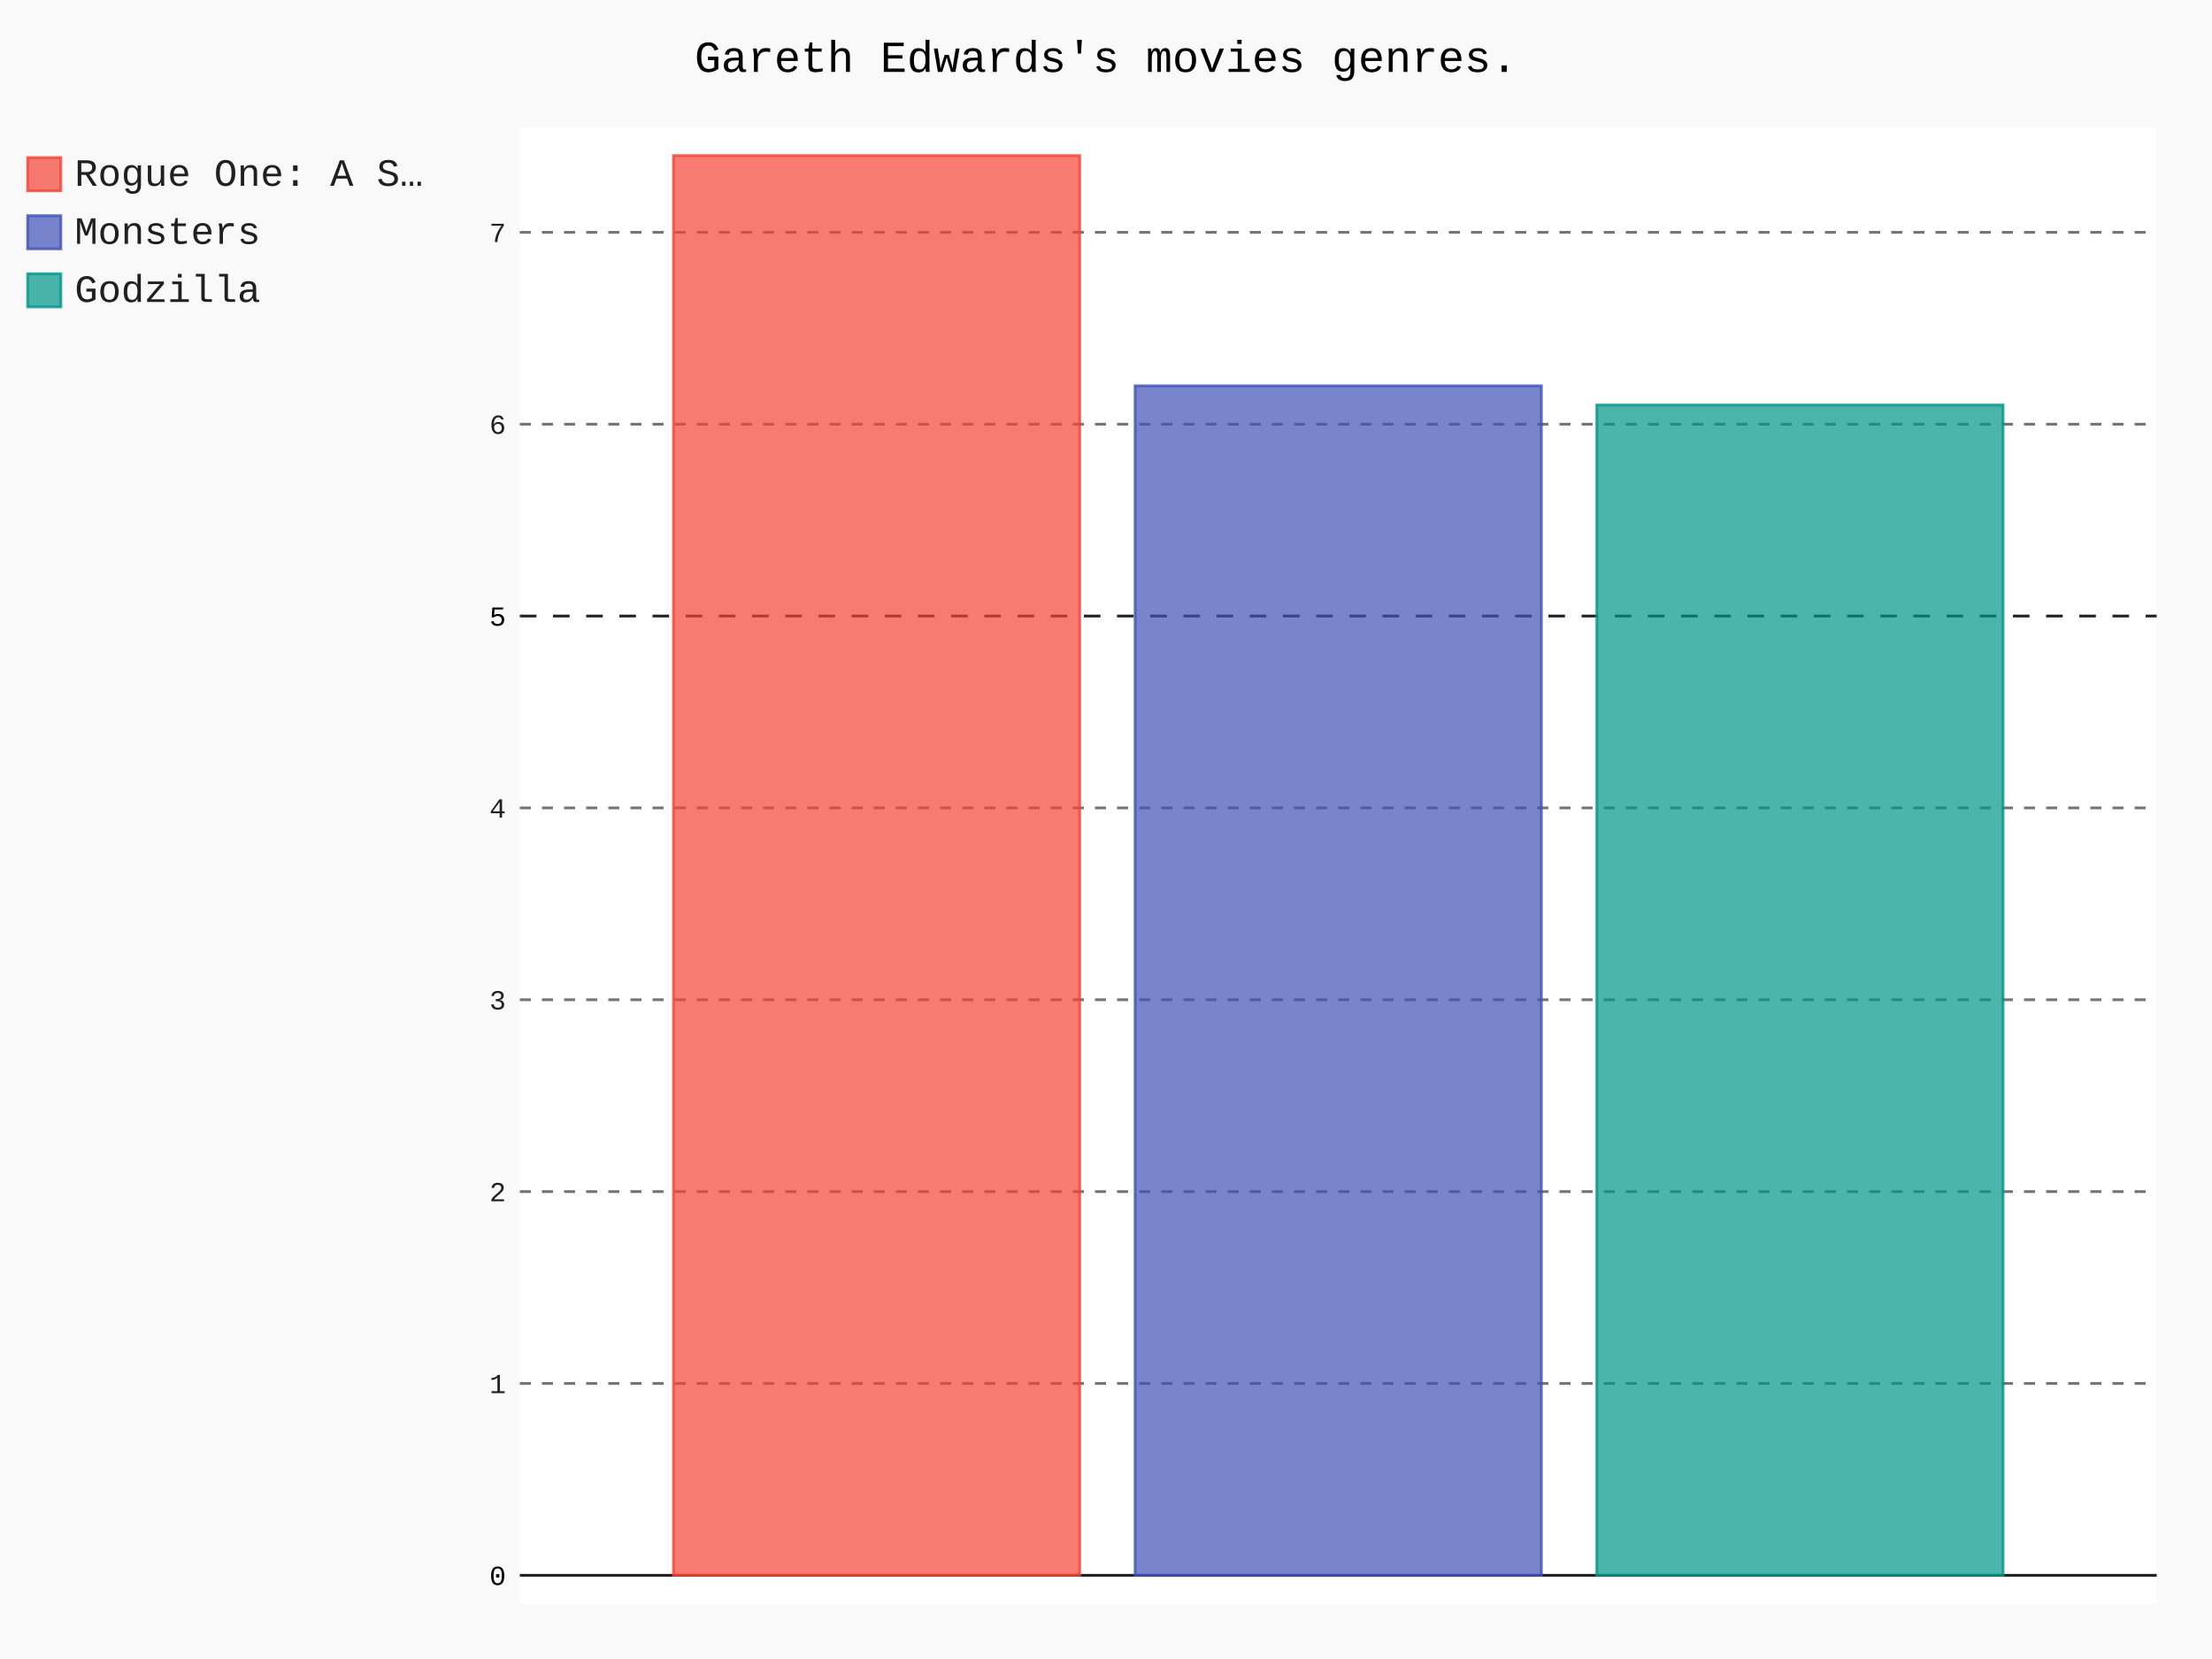
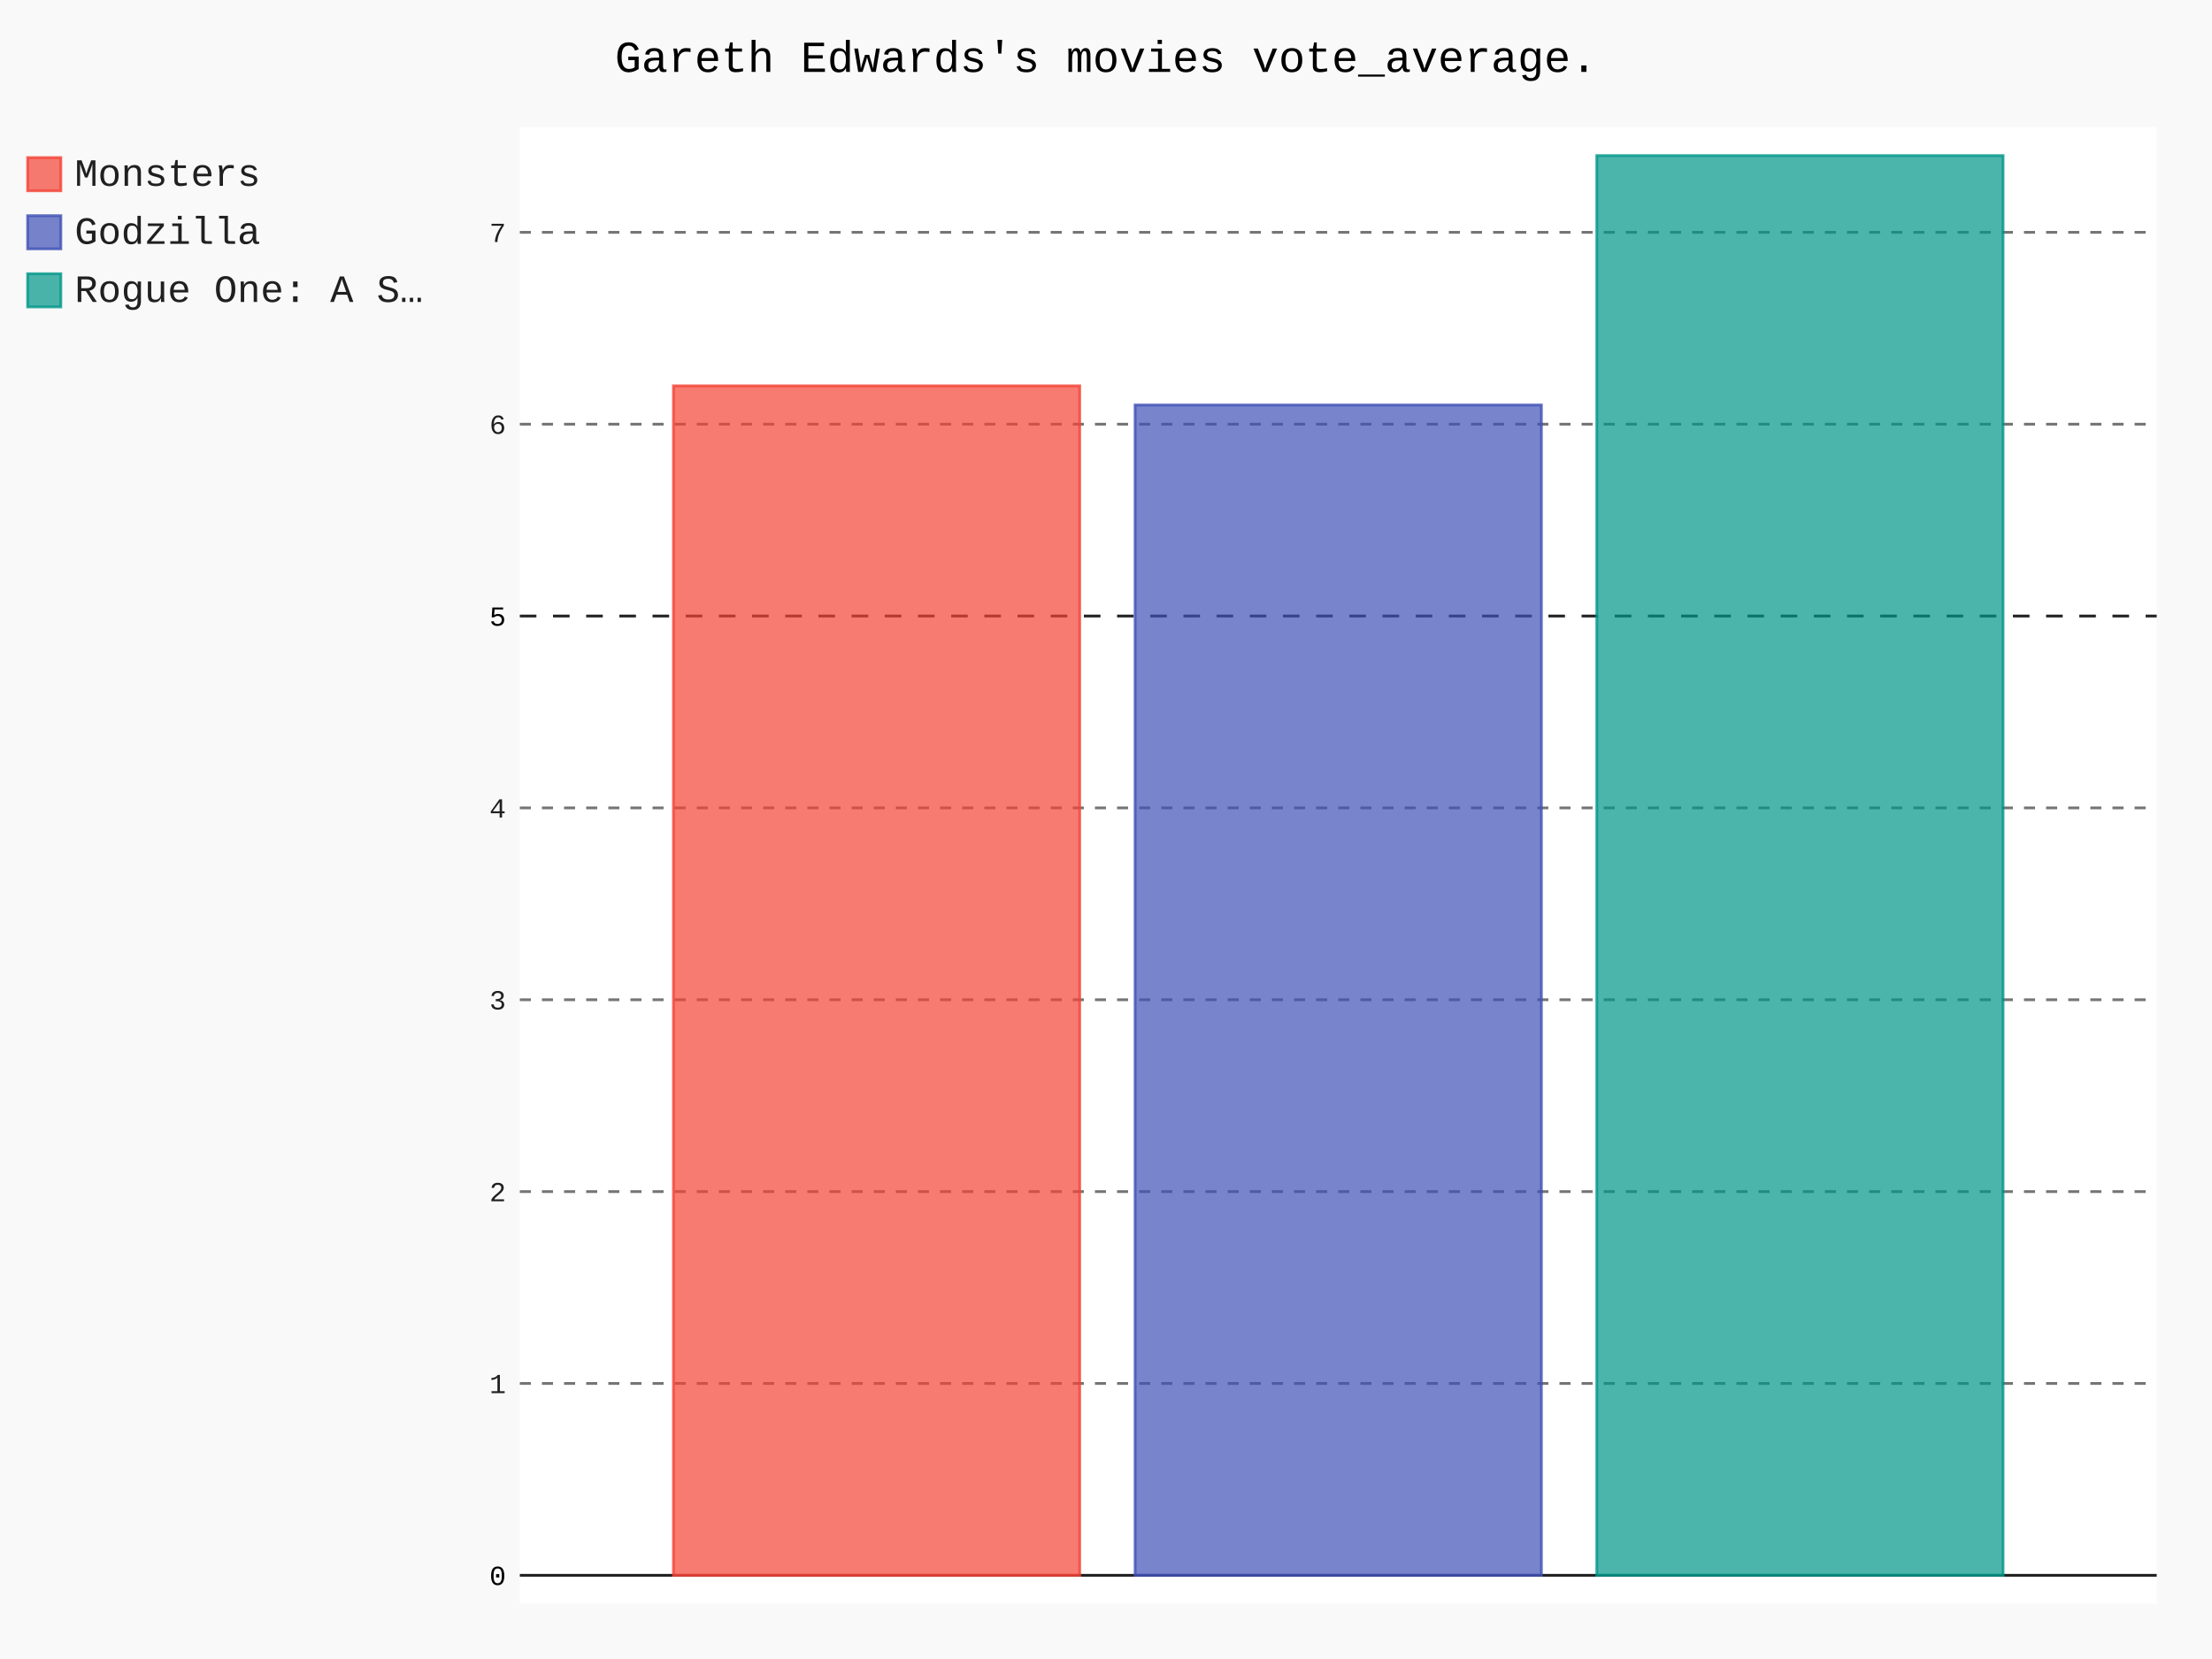
- <svg xmlns="http://www.w3.org/2000/svg" class="pygal-chart" id="chart-9d404b17-017c-4973-b38e-80afe27e1ea3" viewBox="0 0 800 600">
+ <svg xmlns="http://www.w3.org/2000/svg" class="pygal-chart" id="chart-1ca090f0-f27a-4fd8-84c8-d28687a35cc1" viewBox="0 0 800 600">
  <defs>
-     <style type="text/css">#chart-9d404b17-017c-4973-b38e-80afe27e1ea3{-webkit-user-select:none;-webkit-font-smoothing:antialiased;font-family:Consolas,"Liberation Mono",Menlo,Courier,monospace}#chart-9d404b17-017c-4973-b38e-80afe27e1ea3 .title{font-family:Consolas,"Liberation Mono",Menlo,Courier,monospace;font-size:16px}#chart-9d404b17-017c-4973-b38e-80afe27e1ea3 .legends .legend text{font-family:Consolas,"Liberation Mono",Menlo,Courier,monospace;font-size:14px}#chart-9d404b17-017c-4973-b38e-80afe27e1ea3 .axis text{font-family:Consolas,"Liberation Mono",Menlo,Courier,monospace;font-size:10px}#chart-9d404b17-017c-4973-b38e-80afe27e1ea3 .axis text.major{font-family:Consolas,"Liberation Mono",Menlo,Courier,monospace;font-size:10px}#chart-9d404b17-017c-4973-b38e-80afe27e1ea3 .text-overlay text.value{font-family:Consolas,"Liberation Mono",Menlo,Courier,monospace;font-size:16px}#chart-9d404b17-017c-4973-b38e-80afe27e1ea3 .text-overlay text.label{font-family:Consolas,"Liberation Mono",Menlo,Courier,monospace;font-size:10px}#chart-9d404b17-017c-4973-b38e-80afe27e1ea3 .tooltip{font-family:Consolas,"Liberation Mono",Menlo,Courier,monospace;font-size:14px}#chart-9d404b17-017c-4973-b38e-80afe27e1ea3 text.no_data{font-family:Consolas,"Liberation Mono",Menlo,Courier,monospace;font-size:64px}
- #chart-9d404b17-017c-4973-b38e-80afe27e1ea3{background-color:rgba(249,249,249,1)}#chart-9d404b17-017c-4973-b38e-80afe27e1ea3 path,#chart-9d404b17-017c-4973-b38e-80afe27e1ea3 line,#chart-9d404b17-017c-4973-b38e-80afe27e1ea3 rect,#chart-9d404b17-017c-4973-b38e-80afe27e1ea3 circle{-webkit-transition:150ms;-moz-transition:150ms;transition:150ms}#chart-9d404b17-017c-4973-b38e-80afe27e1ea3 .graph &gt; .background{fill:rgba(249,249,249,1)}#chart-9d404b17-017c-4973-b38e-80afe27e1ea3 .plot &gt; .background{fill:rgba(255,255,255,1)}#chart-9d404b17-017c-4973-b38e-80afe27e1ea3 .graph{fill:rgba(0,0,0,.87)}#chart-9d404b17-017c-4973-b38e-80afe27e1ea3 text.no_data{fill:rgba(0,0,0,1)}#chart-9d404b17-017c-4973-b38e-80afe27e1ea3 .title{fill:rgba(0,0,0,1)}#chart-9d404b17-017c-4973-b38e-80afe27e1ea3 .legends .legend text{fill:rgba(0,0,0,.87)}#chart-9d404b17-017c-4973-b38e-80afe27e1ea3 .legends .legend:hover text{fill:rgba(0,0,0,1)}#chart-9d404b17-017c-4973-b38e-80afe27e1ea3 .axis .line{stroke:rgba(0,0,0,1)}#chart-9d404b17-017c-4973-b38e-80afe27e1ea3 .axis .guide.line{stroke:rgba(0,0,0,.54)}#chart-9d404b17-017c-4973-b38e-80afe27e1ea3 .axis .major.line{stroke:rgba(0,0,0,.87)}#chart-9d404b17-017c-4973-b38e-80afe27e1ea3 .axis text.major{fill:rgba(0,0,0,1)}#chart-9d404b17-017c-4973-b38e-80afe27e1ea3 .axis.y .guides:hover .guide.line,#chart-9d404b17-017c-4973-b38e-80afe27e1ea3 .line-graph .axis.x .guides:hover .guide.line,#chart-9d404b17-017c-4973-b38e-80afe27e1ea3 .stackedline-graph .axis.x .guides:hover .guide.line,#chart-9d404b17-017c-4973-b38e-80afe27e1ea3 .xy-graph .axis.x .guides:hover .guide.line{stroke:rgba(0,0,0,1)}#chart-9d404b17-017c-4973-b38e-80afe27e1ea3 .axis .guides:hover text{fill:rgba(0,0,0,1)}#chart-9d404b17-017c-4973-b38e-80afe27e1ea3 .reactive{fill-opacity:.7;stroke-opacity:.8}#chart-9d404b17-017c-4973-b38e-80afe27e1ea3 .ci{stroke:rgba(0,0,0,.87)}#chart-9d404b17-017c-4973-b38e-80afe27e1ea3 .reactive.active,#chart-9d404b17-017c-4973-b38e-80afe27e1ea3 .active .reactive{fill-opacity:.8;stroke-opacity:.9;stroke-width:4}#chart-9d404b17-017c-4973-b38e-80afe27e1ea3 .ci .reactive.active{stroke-width:1.5}#chart-9d404b17-017c-4973-b38e-80afe27e1ea3 .series text{fill:rgba(0,0,0,1)}#chart-9d404b17-017c-4973-b38e-80afe27e1ea3 .tooltip rect{fill:rgba(255,255,255,1);stroke:rgba(0,0,0,1);-webkit-transition:opacity 150ms;-moz-transition:opacity 150ms;transition:opacity 150ms}#chart-9d404b17-017c-4973-b38e-80afe27e1ea3 .tooltip .label{fill:rgba(0,0,0,.87)}#chart-9d404b17-017c-4973-b38e-80afe27e1ea3 .tooltip .label{fill:rgba(0,0,0,.87)}#chart-9d404b17-017c-4973-b38e-80afe27e1ea3 .tooltip .legend{font-size:.8em;fill:rgba(0,0,0,.54)}#chart-9d404b17-017c-4973-b38e-80afe27e1ea3 .tooltip .x_label{font-size:.6em;fill:rgba(0,0,0,1)}#chart-9d404b17-017c-4973-b38e-80afe27e1ea3 .tooltip .xlink{font-size:.5em;text-decoration:underline}#chart-9d404b17-017c-4973-b38e-80afe27e1ea3 .tooltip .value{font-size:1.5em}#chart-9d404b17-017c-4973-b38e-80afe27e1ea3 .bound{font-size:.5em}#chart-9d404b17-017c-4973-b38e-80afe27e1ea3 .max-value{font-size:.75em;fill:rgba(0,0,0,.54)}#chart-9d404b17-017c-4973-b38e-80afe27e1ea3 .map-element{fill:rgba(255,255,255,1);stroke:rgba(0,0,0,.54) !important}#chart-9d404b17-017c-4973-b38e-80afe27e1ea3 .map-element .reactive{fill-opacity:inherit;stroke-opacity:inherit}#chart-9d404b17-017c-4973-b38e-80afe27e1ea3 .color-0,#chart-9d404b17-017c-4973-b38e-80afe27e1ea3 .color-0 a:visited{stroke:#F44336;fill:#F44336}#chart-9d404b17-017c-4973-b38e-80afe27e1ea3 .color-1,#chart-9d404b17-017c-4973-b38e-80afe27e1ea3 .color-1 a:visited{stroke:#3F51B5;fill:#3F51B5}#chart-9d404b17-017c-4973-b38e-80afe27e1ea3 .color-2,#chart-9d404b17-017c-4973-b38e-80afe27e1ea3 .color-2 a:visited{stroke:#009688;fill:#009688}#chart-9d404b17-017c-4973-b38e-80afe27e1ea3 .text-overlay .color-0 text{fill:black}#chart-9d404b17-017c-4973-b38e-80afe27e1ea3 .text-overlay .color-1 text{fill:black}#chart-9d404b17-017c-4973-b38e-80afe27e1ea3 .text-overlay .color-2 text{fill:black}
- #chart-9d404b17-017c-4973-b38e-80afe27e1ea3 text.no_data{text-anchor:middle}#chart-9d404b17-017c-4973-b38e-80afe27e1ea3 .guide.line{fill:none}#chart-9d404b17-017c-4973-b38e-80afe27e1ea3 .centered{text-anchor:middle}#chart-9d404b17-017c-4973-b38e-80afe27e1ea3 .title{text-anchor:middle}#chart-9d404b17-017c-4973-b38e-80afe27e1ea3 .legends .legend text{fill-opacity:1}#chart-9d404b17-017c-4973-b38e-80afe27e1ea3 .axis.x text{text-anchor:middle}#chart-9d404b17-017c-4973-b38e-80afe27e1ea3 .axis.x:not(.web) text[transform]{text-anchor:start}#chart-9d404b17-017c-4973-b38e-80afe27e1ea3 .axis.x:not(.web) text[transform].backwards{text-anchor:end}#chart-9d404b17-017c-4973-b38e-80afe27e1ea3 .axis.y text{text-anchor:end}#chart-9d404b17-017c-4973-b38e-80afe27e1ea3 .axis.y text[transform].backwards{text-anchor:start}#chart-9d404b17-017c-4973-b38e-80afe27e1ea3 .axis.y2 text{text-anchor:start}#chart-9d404b17-017c-4973-b38e-80afe27e1ea3 .axis.y2 text[transform].backwards{text-anchor:end}#chart-9d404b17-017c-4973-b38e-80afe27e1ea3 .axis .guide.line{stroke-dasharray:4,4}#chart-9d404b17-017c-4973-b38e-80afe27e1ea3 .axis .major.guide.line{stroke-dasharray:6,6}#chart-9d404b17-017c-4973-b38e-80afe27e1ea3 .horizontal .axis.y .guide.line,#chart-9d404b17-017c-4973-b38e-80afe27e1ea3 .horizontal .axis.y2 .guide.line,#chart-9d404b17-017c-4973-b38e-80afe27e1ea3 .vertical .axis.x .guide.line{opacity:0}#chart-9d404b17-017c-4973-b38e-80afe27e1ea3 .horizontal .axis.always_show .guide.line,#chart-9d404b17-017c-4973-b38e-80afe27e1ea3 .vertical .axis.always_show .guide.line{opacity:1 !important}#chart-9d404b17-017c-4973-b38e-80afe27e1ea3 .axis.y .guides:hover .guide.line,#chart-9d404b17-017c-4973-b38e-80afe27e1ea3 .axis.y2 .guides:hover .guide.line,#chart-9d404b17-017c-4973-b38e-80afe27e1ea3 .axis.x .guides:hover .guide.line{opacity:1}#chart-9d404b17-017c-4973-b38e-80afe27e1ea3 .axis .guides:hover text{opacity:1}#chart-9d404b17-017c-4973-b38e-80afe27e1ea3 .nofill{fill:none}#chart-9d404b17-017c-4973-b38e-80afe27e1ea3 .subtle-fill{fill-opacity:.2}#chart-9d404b17-017c-4973-b38e-80afe27e1ea3 .dot{stroke-width:1px;fill-opacity:1}#chart-9d404b17-017c-4973-b38e-80afe27e1ea3 .dot.active{stroke-width:5px}#chart-9d404b17-017c-4973-b38e-80afe27e1ea3 .dot.negative{fill:transparent}#chart-9d404b17-017c-4973-b38e-80afe27e1ea3 text,#chart-9d404b17-017c-4973-b38e-80afe27e1ea3 tspan{stroke:none !important}#chart-9d404b17-017c-4973-b38e-80afe27e1ea3 .series text.active{opacity:1}#chart-9d404b17-017c-4973-b38e-80afe27e1ea3 .tooltip rect{fill-opacity:.95;stroke-width:.5}#chart-9d404b17-017c-4973-b38e-80afe27e1ea3 .tooltip text{fill-opacity:1}#chart-9d404b17-017c-4973-b38e-80afe27e1ea3 .showable{visibility:hidden}#chart-9d404b17-017c-4973-b38e-80afe27e1ea3 .showable.shown{visibility:visible}#chart-9d404b17-017c-4973-b38e-80afe27e1ea3 .gauge-background{fill:rgba(229,229,229,1);stroke:none}#chart-9d404b17-017c-4973-b38e-80afe27e1ea3 .bg-lines{stroke:rgba(249,249,249,1);stroke-width:2px}</style>
+     <style type="text/css">#chart-1ca090f0-f27a-4fd8-84c8-d28687a35cc1{-webkit-user-select:none;-webkit-font-smoothing:antialiased;font-family:Consolas,"Liberation Mono",Menlo,Courier,monospace}#chart-1ca090f0-f27a-4fd8-84c8-d28687a35cc1 .title{font-family:Consolas,"Liberation Mono",Menlo,Courier,monospace;font-size:16px}#chart-1ca090f0-f27a-4fd8-84c8-d28687a35cc1 .legends .legend text{font-family:Consolas,"Liberation Mono",Menlo,Courier,monospace;font-size:14px}#chart-1ca090f0-f27a-4fd8-84c8-d28687a35cc1 .axis text{font-family:Consolas,"Liberation Mono",Menlo,Courier,monospace;font-size:10px}#chart-1ca090f0-f27a-4fd8-84c8-d28687a35cc1 .axis text.major{font-family:Consolas,"Liberation Mono",Menlo,Courier,monospace;font-size:10px}#chart-1ca090f0-f27a-4fd8-84c8-d28687a35cc1 .text-overlay text.value{font-family:Consolas,"Liberation Mono",Menlo,Courier,monospace;font-size:16px}#chart-1ca090f0-f27a-4fd8-84c8-d28687a35cc1 .text-overlay text.label{font-family:Consolas,"Liberation Mono",Menlo,Courier,monospace;font-size:10px}#chart-1ca090f0-f27a-4fd8-84c8-d28687a35cc1 .tooltip{font-family:Consolas,"Liberation Mono",Menlo,Courier,monospace;font-size:14px}#chart-1ca090f0-f27a-4fd8-84c8-d28687a35cc1 text.no_data{font-family:Consolas,"Liberation Mono",Menlo,Courier,monospace;font-size:64px}
+ #chart-1ca090f0-f27a-4fd8-84c8-d28687a35cc1{background-color:rgba(249,249,249,1)}#chart-1ca090f0-f27a-4fd8-84c8-d28687a35cc1 path,#chart-1ca090f0-f27a-4fd8-84c8-d28687a35cc1 line,#chart-1ca090f0-f27a-4fd8-84c8-d28687a35cc1 rect,#chart-1ca090f0-f27a-4fd8-84c8-d28687a35cc1 circle{-webkit-transition:150ms;-moz-transition:150ms;transition:150ms}#chart-1ca090f0-f27a-4fd8-84c8-d28687a35cc1 .graph &gt; .background{fill:rgba(249,249,249,1)}#chart-1ca090f0-f27a-4fd8-84c8-d28687a35cc1 .plot &gt; .background{fill:rgba(255,255,255,1)}#chart-1ca090f0-f27a-4fd8-84c8-d28687a35cc1 .graph{fill:rgba(0,0,0,.87)}#chart-1ca090f0-f27a-4fd8-84c8-d28687a35cc1 text.no_data{fill:rgba(0,0,0,1)}#chart-1ca090f0-f27a-4fd8-84c8-d28687a35cc1 .title{fill:rgba(0,0,0,1)}#chart-1ca090f0-f27a-4fd8-84c8-d28687a35cc1 .legends .legend text{fill:rgba(0,0,0,.87)}#chart-1ca090f0-f27a-4fd8-84c8-d28687a35cc1 .legends .legend:hover text{fill:rgba(0,0,0,1)}#chart-1ca090f0-f27a-4fd8-84c8-d28687a35cc1 .axis .line{stroke:rgba(0,0,0,1)}#chart-1ca090f0-f27a-4fd8-84c8-d28687a35cc1 .axis .guide.line{stroke:rgba(0,0,0,.54)}#chart-1ca090f0-f27a-4fd8-84c8-d28687a35cc1 .axis .major.line{stroke:rgba(0,0,0,.87)}#chart-1ca090f0-f27a-4fd8-84c8-d28687a35cc1 .axis text.major{fill:rgba(0,0,0,1)}#chart-1ca090f0-f27a-4fd8-84c8-d28687a35cc1 .axis.y .guides:hover .guide.line,#chart-1ca090f0-f27a-4fd8-84c8-d28687a35cc1 .line-graph .axis.x .guides:hover .guide.line,#chart-1ca090f0-f27a-4fd8-84c8-d28687a35cc1 .stackedline-graph .axis.x .guides:hover .guide.line,#chart-1ca090f0-f27a-4fd8-84c8-d28687a35cc1 .xy-graph .axis.x .guides:hover .guide.line{stroke:rgba(0,0,0,1)}#chart-1ca090f0-f27a-4fd8-84c8-d28687a35cc1 .axis .guides:hover text{fill:rgba(0,0,0,1)}#chart-1ca090f0-f27a-4fd8-84c8-d28687a35cc1 .reactive{fill-opacity:.7;stroke-opacity:.8}#chart-1ca090f0-f27a-4fd8-84c8-d28687a35cc1 .ci{stroke:rgba(0,0,0,.87)}#chart-1ca090f0-f27a-4fd8-84c8-d28687a35cc1 .reactive.active,#chart-1ca090f0-f27a-4fd8-84c8-d28687a35cc1 .active .reactive{fill-opacity:.8;stroke-opacity:.9;stroke-width:4}#chart-1ca090f0-f27a-4fd8-84c8-d28687a35cc1 .ci .reactive.active{stroke-width:1.5}#chart-1ca090f0-f27a-4fd8-84c8-d28687a35cc1 .series text{fill:rgba(0,0,0,1)}#chart-1ca090f0-f27a-4fd8-84c8-d28687a35cc1 .tooltip rect{fill:rgba(255,255,255,1);stroke:rgba(0,0,0,1);-webkit-transition:opacity 150ms;-moz-transition:opacity 150ms;transition:opacity 150ms}#chart-1ca090f0-f27a-4fd8-84c8-d28687a35cc1 .tooltip .label{fill:rgba(0,0,0,.87)}#chart-1ca090f0-f27a-4fd8-84c8-d28687a35cc1 .tooltip .label{fill:rgba(0,0,0,.87)}#chart-1ca090f0-f27a-4fd8-84c8-d28687a35cc1 .tooltip .legend{font-size:.8em;fill:rgba(0,0,0,.54)}#chart-1ca090f0-f27a-4fd8-84c8-d28687a35cc1 .tooltip .x_label{font-size:.6em;fill:rgba(0,0,0,1)}#chart-1ca090f0-f27a-4fd8-84c8-d28687a35cc1 .tooltip .xlink{font-size:.5em;text-decoration:underline}#chart-1ca090f0-f27a-4fd8-84c8-d28687a35cc1 .tooltip .value{font-size:1.5em}#chart-1ca090f0-f27a-4fd8-84c8-d28687a35cc1 .bound{font-size:.5em}#chart-1ca090f0-f27a-4fd8-84c8-d28687a35cc1 .max-value{font-size:.75em;fill:rgba(0,0,0,.54)}#chart-1ca090f0-f27a-4fd8-84c8-d28687a35cc1 .map-element{fill:rgba(255,255,255,1);stroke:rgba(0,0,0,.54) !important}#chart-1ca090f0-f27a-4fd8-84c8-d28687a35cc1 .map-element .reactive{fill-opacity:inherit;stroke-opacity:inherit}#chart-1ca090f0-f27a-4fd8-84c8-d28687a35cc1 .color-0,#chart-1ca090f0-f27a-4fd8-84c8-d28687a35cc1 .color-0 a:visited{stroke:#F44336;fill:#F44336}#chart-1ca090f0-f27a-4fd8-84c8-d28687a35cc1 .color-1,#chart-1ca090f0-f27a-4fd8-84c8-d28687a35cc1 .color-1 a:visited{stroke:#3F51B5;fill:#3F51B5}#chart-1ca090f0-f27a-4fd8-84c8-d28687a35cc1 .color-2,#chart-1ca090f0-f27a-4fd8-84c8-d28687a35cc1 .color-2 a:visited{stroke:#009688;fill:#009688}#chart-1ca090f0-f27a-4fd8-84c8-d28687a35cc1 .text-overlay .color-0 text{fill:black}#chart-1ca090f0-f27a-4fd8-84c8-d28687a35cc1 .text-overlay .color-1 text{fill:black}#chart-1ca090f0-f27a-4fd8-84c8-d28687a35cc1 .text-overlay .color-2 text{fill:black}
+ #chart-1ca090f0-f27a-4fd8-84c8-d28687a35cc1 text.no_data{text-anchor:middle}#chart-1ca090f0-f27a-4fd8-84c8-d28687a35cc1 .guide.line{fill:none}#chart-1ca090f0-f27a-4fd8-84c8-d28687a35cc1 .centered{text-anchor:middle}#chart-1ca090f0-f27a-4fd8-84c8-d28687a35cc1 .title{text-anchor:middle}#chart-1ca090f0-f27a-4fd8-84c8-d28687a35cc1 .legends .legend text{fill-opacity:1}#chart-1ca090f0-f27a-4fd8-84c8-d28687a35cc1 .axis.x text{text-anchor:middle}#chart-1ca090f0-f27a-4fd8-84c8-d28687a35cc1 .axis.x:not(.web) text[transform]{text-anchor:start}#chart-1ca090f0-f27a-4fd8-84c8-d28687a35cc1 .axis.x:not(.web) text[transform].backwards{text-anchor:end}#chart-1ca090f0-f27a-4fd8-84c8-d28687a35cc1 .axis.y text{text-anchor:end}#chart-1ca090f0-f27a-4fd8-84c8-d28687a35cc1 .axis.y text[transform].backwards{text-anchor:start}#chart-1ca090f0-f27a-4fd8-84c8-d28687a35cc1 .axis.y2 text{text-anchor:start}#chart-1ca090f0-f27a-4fd8-84c8-d28687a35cc1 .axis.y2 text[transform].backwards{text-anchor:end}#chart-1ca090f0-f27a-4fd8-84c8-d28687a35cc1 .axis .guide.line{stroke-dasharray:4,4}#chart-1ca090f0-f27a-4fd8-84c8-d28687a35cc1 .axis .major.guide.line{stroke-dasharray:6,6}#chart-1ca090f0-f27a-4fd8-84c8-d28687a35cc1 .horizontal .axis.y .guide.line,#chart-1ca090f0-f27a-4fd8-84c8-d28687a35cc1 .horizontal .axis.y2 .guide.line,#chart-1ca090f0-f27a-4fd8-84c8-d28687a35cc1 .vertical .axis.x .guide.line{opacity:0}#chart-1ca090f0-f27a-4fd8-84c8-d28687a35cc1 .horizontal .axis.always_show .guide.line,#chart-1ca090f0-f27a-4fd8-84c8-d28687a35cc1 .vertical .axis.always_show .guide.line{opacity:1 !important}#chart-1ca090f0-f27a-4fd8-84c8-d28687a35cc1 .axis.y .guides:hover .guide.line,#chart-1ca090f0-f27a-4fd8-84c8-d28687a35cc1 .axis.y2 .guides:hover .guide.line,#chart-1ca090f0-f27a-4fd8-84c8-d28687a35cc1 .axis.x .guides:hover .guide.line{opacity:1}#chart-1ca090f0-f27a-4fd8-84c8-d28687a35cc1 .axis .guides:hover text{opacity:1}#chart-1ca090f0-f27a-4fd8-84c8-d28687a35cc1 .nofill{fill:none}#chart-1ca090f0-f27a-4fd8-84c8-d28687a35cc1 .subtle-fill{fill-opacity:.2}#chart-1ca090f0-f27a-4fd8-84c8-d28687a35cc1 .dot{stroke-width:1px;fill-opacity:1}#chart-1ca090f0-f27a-4fd8-84c8-d28687a35cc1 .dot.active{stroke-width:5px}#chart-1ca090f0-f27a-4fd8-84c8-d28687a35cc1 .dot.negative{fill:transparent}#chart-1ca090f0-f27a-4fd8-84c8-d28687a35cc1 text,#chart-1ca090f0-f27a-4fd8-84c8-d28687a35cc1 tspan{stroke:none !important}#chart-1ca090f0-f27a-4fd8-84c8-d28687a35cc1 .series text.active{opacity:1}#chart-1ca090f0-f27a-4fd8-84c8-d28687a35cc1 .tooltip rect{fill-opacity:.95;stroke-width:.5}#chart-1ca090f0-f27a-4fd8-84c8-d28687a35cc1 .tooltip text{fill-opacity:1}#chart-1ca090f0-f27a-4fd8-84c8-d28687a35cc1 .showable{visibility:hidden}#chart-1ca090f0-f27a-4fd8-84c8-d28687a35cc1 .showable.shown{visibility:visible}#chart-1ca090f0-f27a-4fd8-84c8-d28687a35cc1 .gauge-background{fill:rgba(229,229,229,1);stroke:none}#chart-1ca090f0-f27a-4fd8-84c8-d28687a35cc1 .bg-lines{stroke:rgba(249,249,249,1);stroke-width:2px}</style>
  </defs>
  <g class="graph bar-graph vertical">
    <rect class="background" height="600" width="800" x="0" y="0" />
    <g class="plot" transform="translate(188, 46)">
      <rect class="background" height="534" width="592.0" x="0" y="0" />
      <g class="axis y always_show">
        <g class="guides">
          <path class="axis major line" d="M0 523.731 h592" />
          <text class="major" x="-5" y="527.231">0</text>
        </g>
        <g class="guides">
          <path class="guide line" d="M0 454.344 h592" />
          <text class="" x="-5" y="457.844">1</text>
        </g>
        <g class="guides">
          <path class="guide line" d="M0 384.957 h592" />
          <text class="" x="-5" y="388.457">2</text>
        </g>
        <g class="guides">
          <path class="guide line" d="M0 315.571 h592" />
          <text class="" x="-5" y="319.071">3</text>
        </g>
        <g class="guides">
          <path class="guide line" d="M0 246.184 h592" />
          <text class="" x="-5" y="249.684">4</text>
        </g>
        <g class="guides">
          <path class="major guide line" d="M0 176.797 h592" />
          <text class="major" x="-5" y="180.297">5</text>
        </g>
        <g class="guides">
          <path class="guide line" d="M0 107.411 h592" />
          <text class="" x="-5" y="110.911">6</text>
        </g>
        <g class="guides">
          <path class="guide line" d="M0 38.024 h592" />
          <text class="" x="-5" y="41.524">7</text>
        </g>
      </g>
      <g class="series serie-0 color-0">
        <g class="bars">
          <g class="bar">
-             <rect class="rect reactive tooltip-trigger" height="513.462" rx="0" ry="0" width="146.937" x="55.557" y="10.269" />
+             <rect class="rect reactive tooltip-trigger" height="430.198" rx="0" ry="0" width="146.937" x="55.557" y="93.533" />
          </g>
        </g>
      </g>
      <g class="series serie-1 color-1">
        <g class="bars">
          <g class="bar">
-             <rect class="rect reactive tooltip-trigger" height="430.198" rx="0" ry="0" width="146.937" x="222.531" y="93.533" />
+             <rect class="rect reactive tooltip-trigger" height="423.259" rx="0" ry="0" width="146.937" x="222.531" y="100.472" />
          </g>
        </g>
      </g>
      <g class="series serie-2 color-2">
        <g class="bars">
          <g class="bar">
-             <rect class="rect reactive tooltip-trigger" height="423.259" rx="0" ry="0" width="146.937" x="389.506" y="100.472" />
+             <rect class="rect reactive tooltip-trigger" height="513.462" rx="0" ry="0" width="146.937" x="389.506" y="10.269" />
          </g>
        </g>
      </g>
    </g>
    <g class="titles">
-       <text class="title plot_title" x="400.0" y="26">Gareth Edwards's movies genres.</text>
+       <text class="title plot_title" x="400.0" y="26">Gareth Edwards's movies vote_average.</text>
    </g>
    <g class="plot overlay" transform="translate(188, 46)">
      <g class="series serie-0 color-0" />
      <g class="series serie-1 color-1" />
      <g class="series serie-2 color-2" />
    </g>
    <g class="plot text-overlay" transform="translate(188, 46)">
      <g class="series serie-0 color-0" />
      <g class="series serie-1 color-1" />
      <g class="series serie-2 color-2" />
    </g>
    <g class="plot tooltip-overlay" transform="translate(188, 46)">
      <g class="tooltip" style="opacity: 0" transform="translate(0 0)">
        <rect class="tooltip-box" height="0" rx="0" ry="0" width="0" />
        <g class="text" />
      </g>
    </g>
    <g class="legends" transform="translate(10, 56)">
      <g class="legend reactive activate-serie" id="activate-serie-0">
        <rect class="color-0 reactive" height="12" width="12" x="0.0" y="1.0" />
-         <text x="17.0" y="11.2">Rogue One: A S…</text>
+         <text x="17.0" y="11.2">Monsters</text>
      </g>
      <g class="legend reactive activate-serie" id="activate-serie-1">
        <rect class="color-1 reactive" height="12" width="12" x="0.0" y="22.0" />
-         <text x="17.0" y="32.2">Monsters</text>
+         <text x="17.0" y="32.2">Godzilla</text>
      </g>
      <g class="legend reactive activate-serie" id="activate-serie-2">
        <rect class="color-2 reactive" height="12" width="12" x="0.0" y="43.0" />
-         <text x="17.0" y="53.2">Godzilla</text>
+         <text x="17.0" y="53.2">Rogue One: A S…</text>
      </g>
    </g>
    <g class="legends" transform="translate(790, 56)" />
  </g>
</svg>
